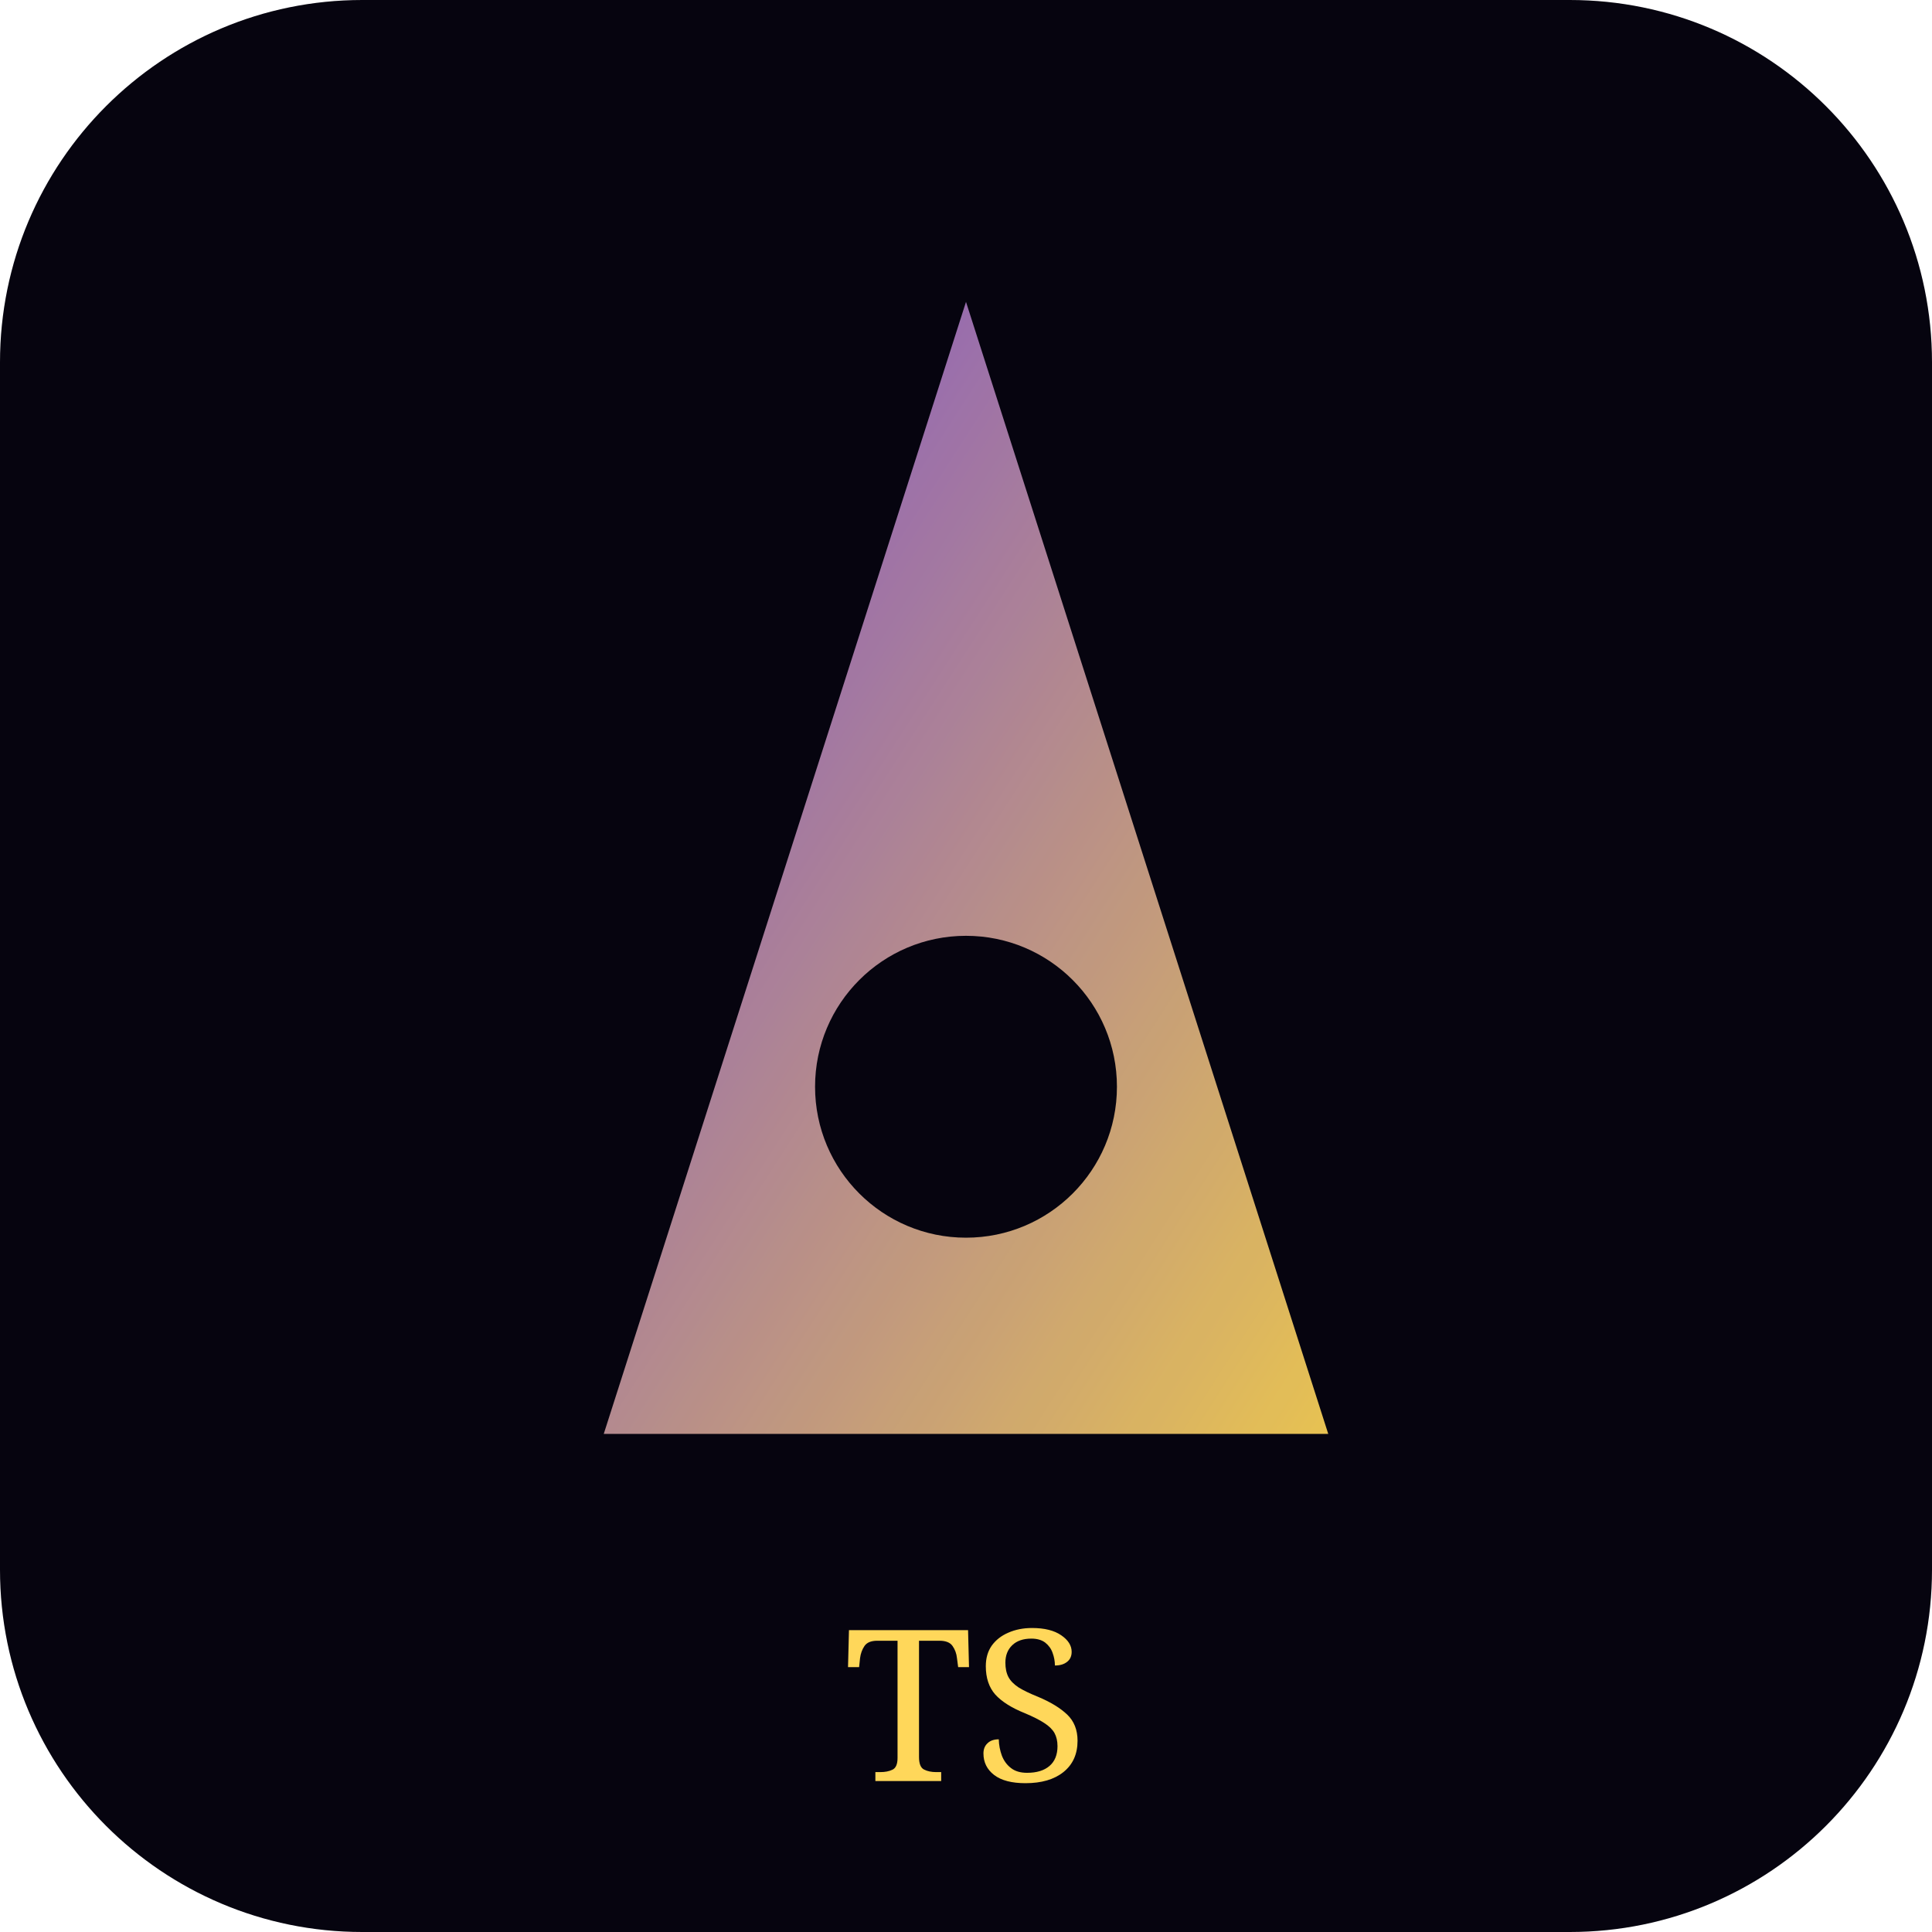
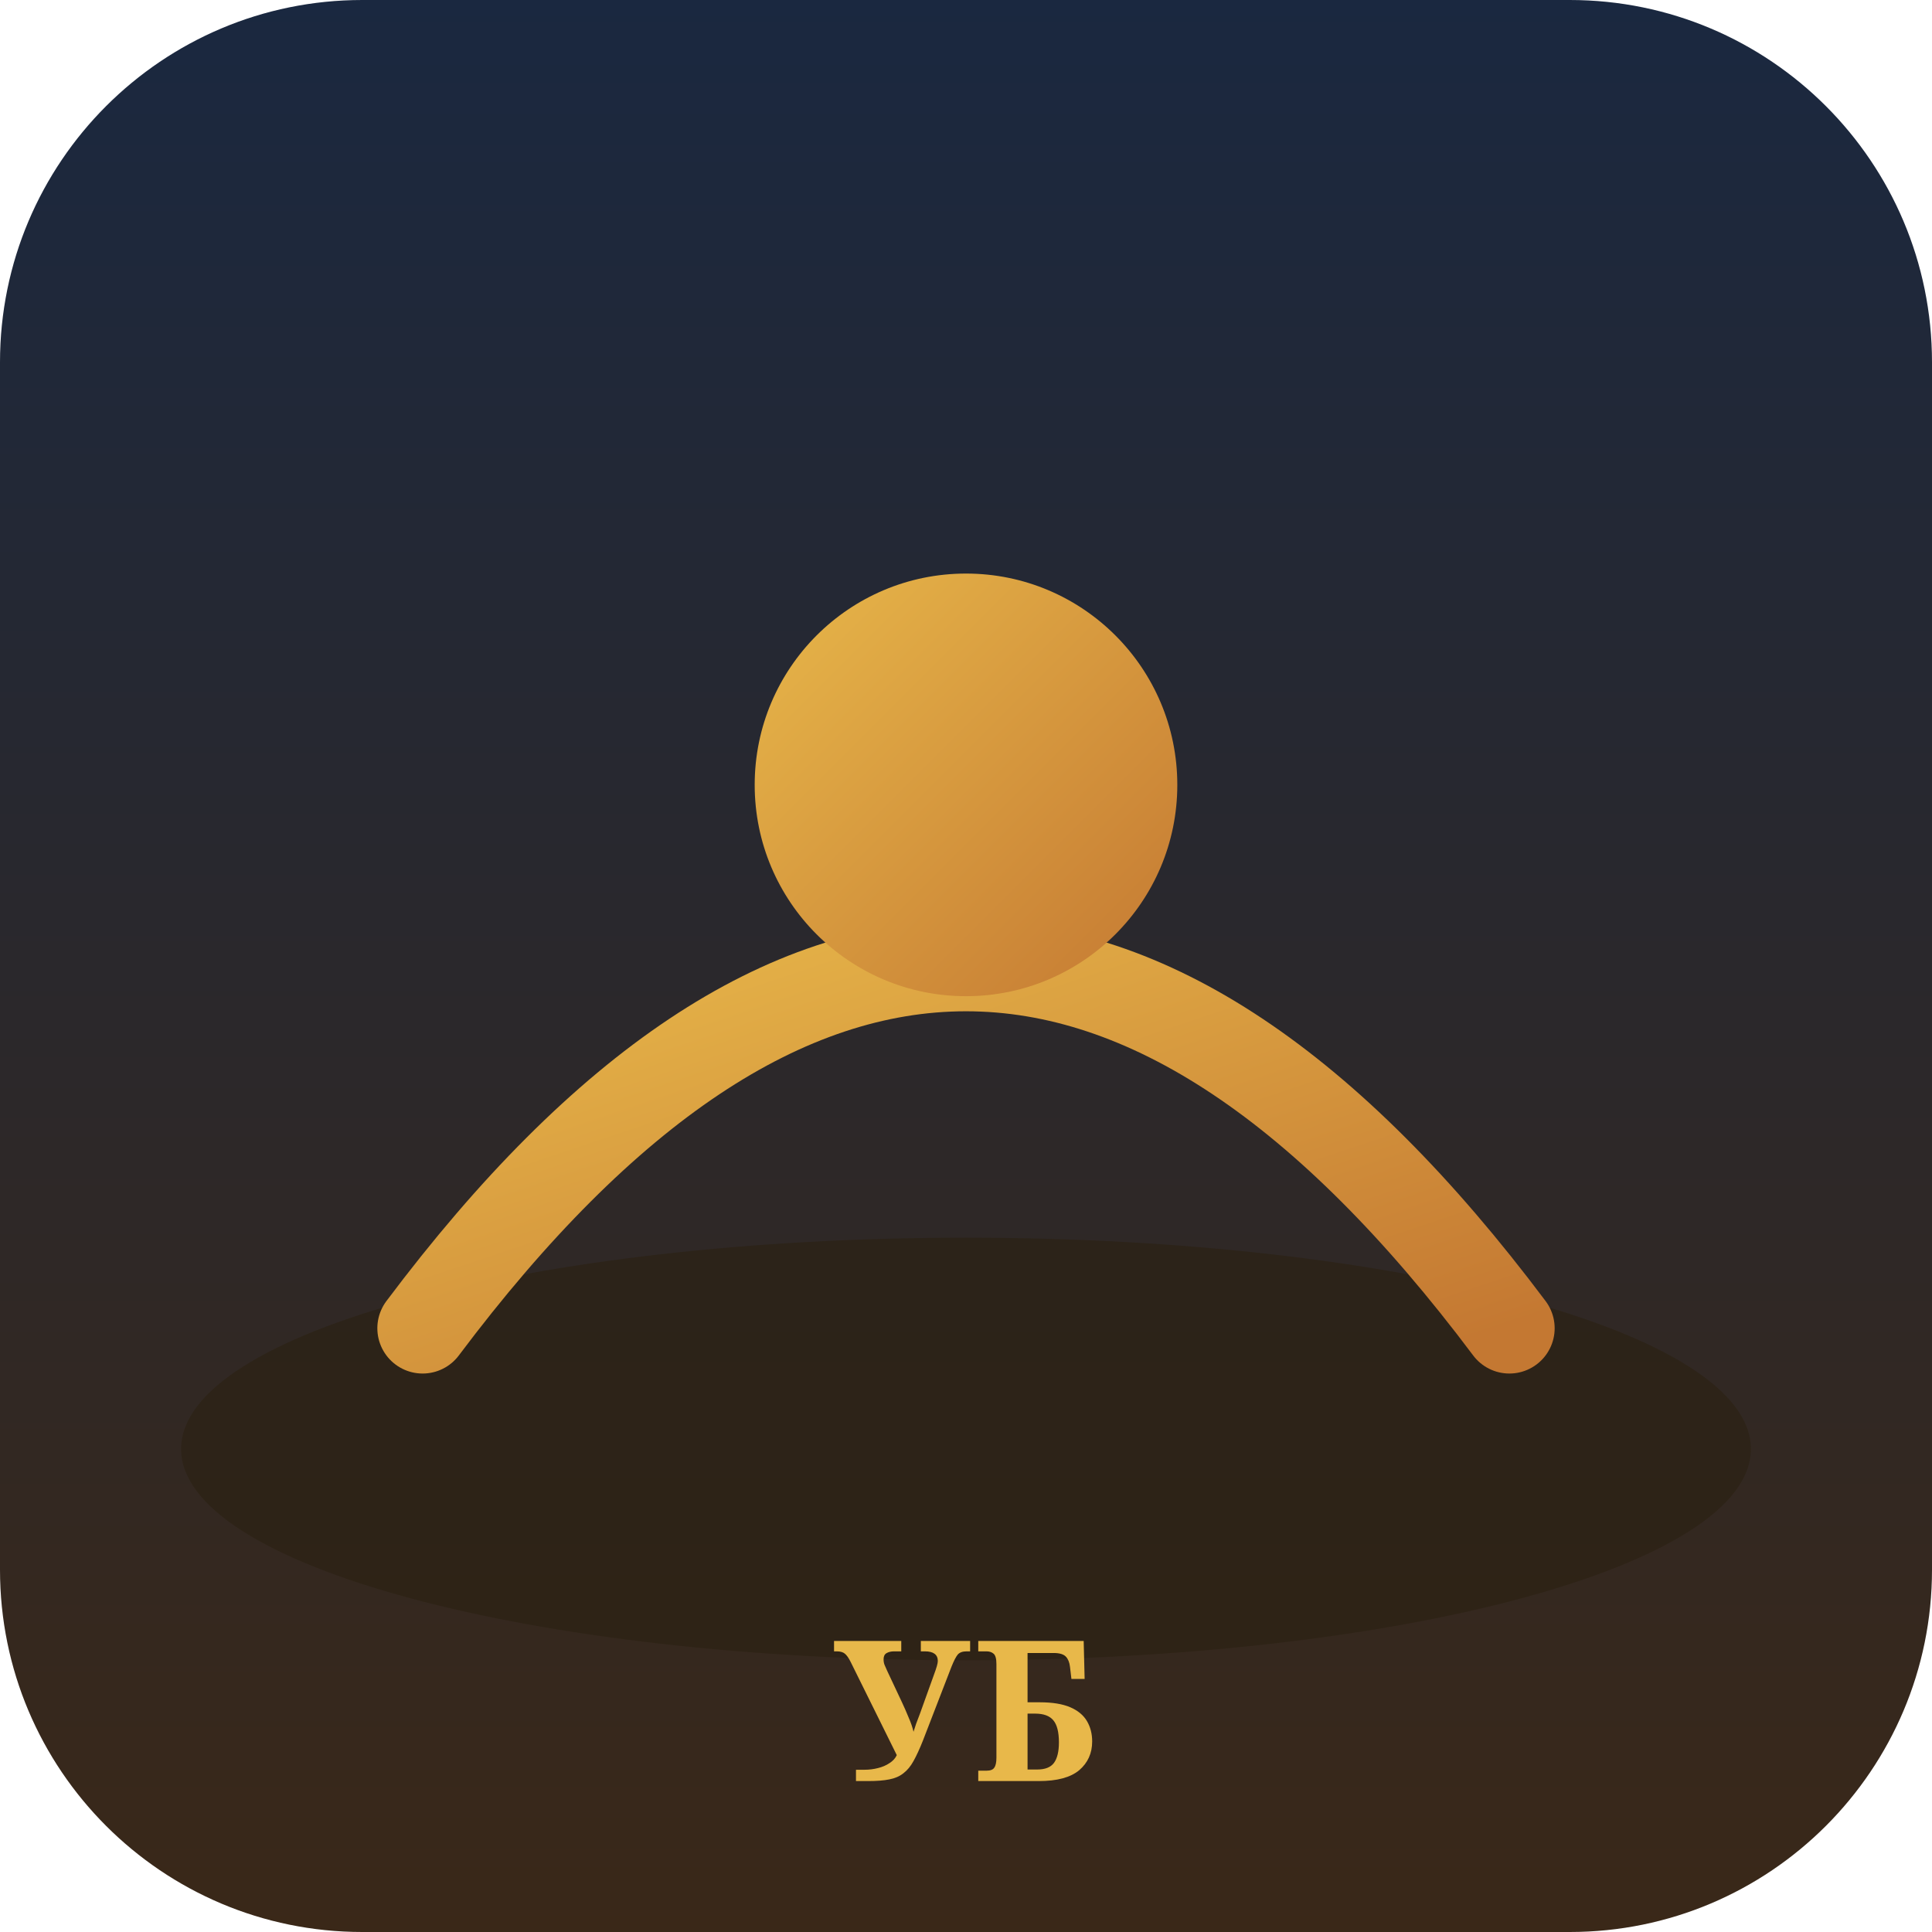
<svg xmlns="http://www.w3.org/2000/svg" viewBox="0 0 128 128">
  <defs>
-     <linearGradient id="g" x1="0%" y1="0%" x2="100%" y2="100%">
-       <stop offset="0%" stop-color="#8c5ae0" />
-       <stop offset="100%" stop-color="#ffd75a" />
+     <linearGradient id="sky" x1="0%" y1="0%" x2="0%" y2="100%">
+       <stop offset="0%" stop-color="#1a2840" />
+       <stop offset="100%" stop-color="#3a2818" />
+     </linearGradient>
+     <linearGradient id="sun" x1="0%" y1="0%" x2="100%" y2="100%">
+       <stop offset="0%" stop-color="#e8b84a" />
+       <stop offset="100%" stop-color="#c47832" />
    </linearGradient>
  </defs>
-   <rect width="128" height="128" rx="24" fill="#06040f" />
-   <path d="M64 20 L88 95 H40 Z" fill="url(#g)" opacity="0.9" />
-   <circle cx="64" cy="72" r="10" fill="#06040f" />
-   <text x="64" y="118" text-anchor="middle" fill="#ffd75a" font-size="14" font-family="serif">TS</text>
+   <rect width="128" height="128" rx="24" fill="url(#sky)" />
+   <ellipse cx="64" cy="96" rx="52" ry="14" fill="#2a2010" opacity="0.6" />
+   <path d="M28 88 Q64 40 100 88" fill="none" stroke="url(#sun)" stroke-width="6" stroke-linecap="round" />
+   <circle cx="64" cy="52" r="14" fill="url(#sun)" />
+   <text x="64" y="118" text-anchor="middle" fill="#e8b84a" font-size="13" font-family="serif" font-weight="600">УБ</text>
</svg>
